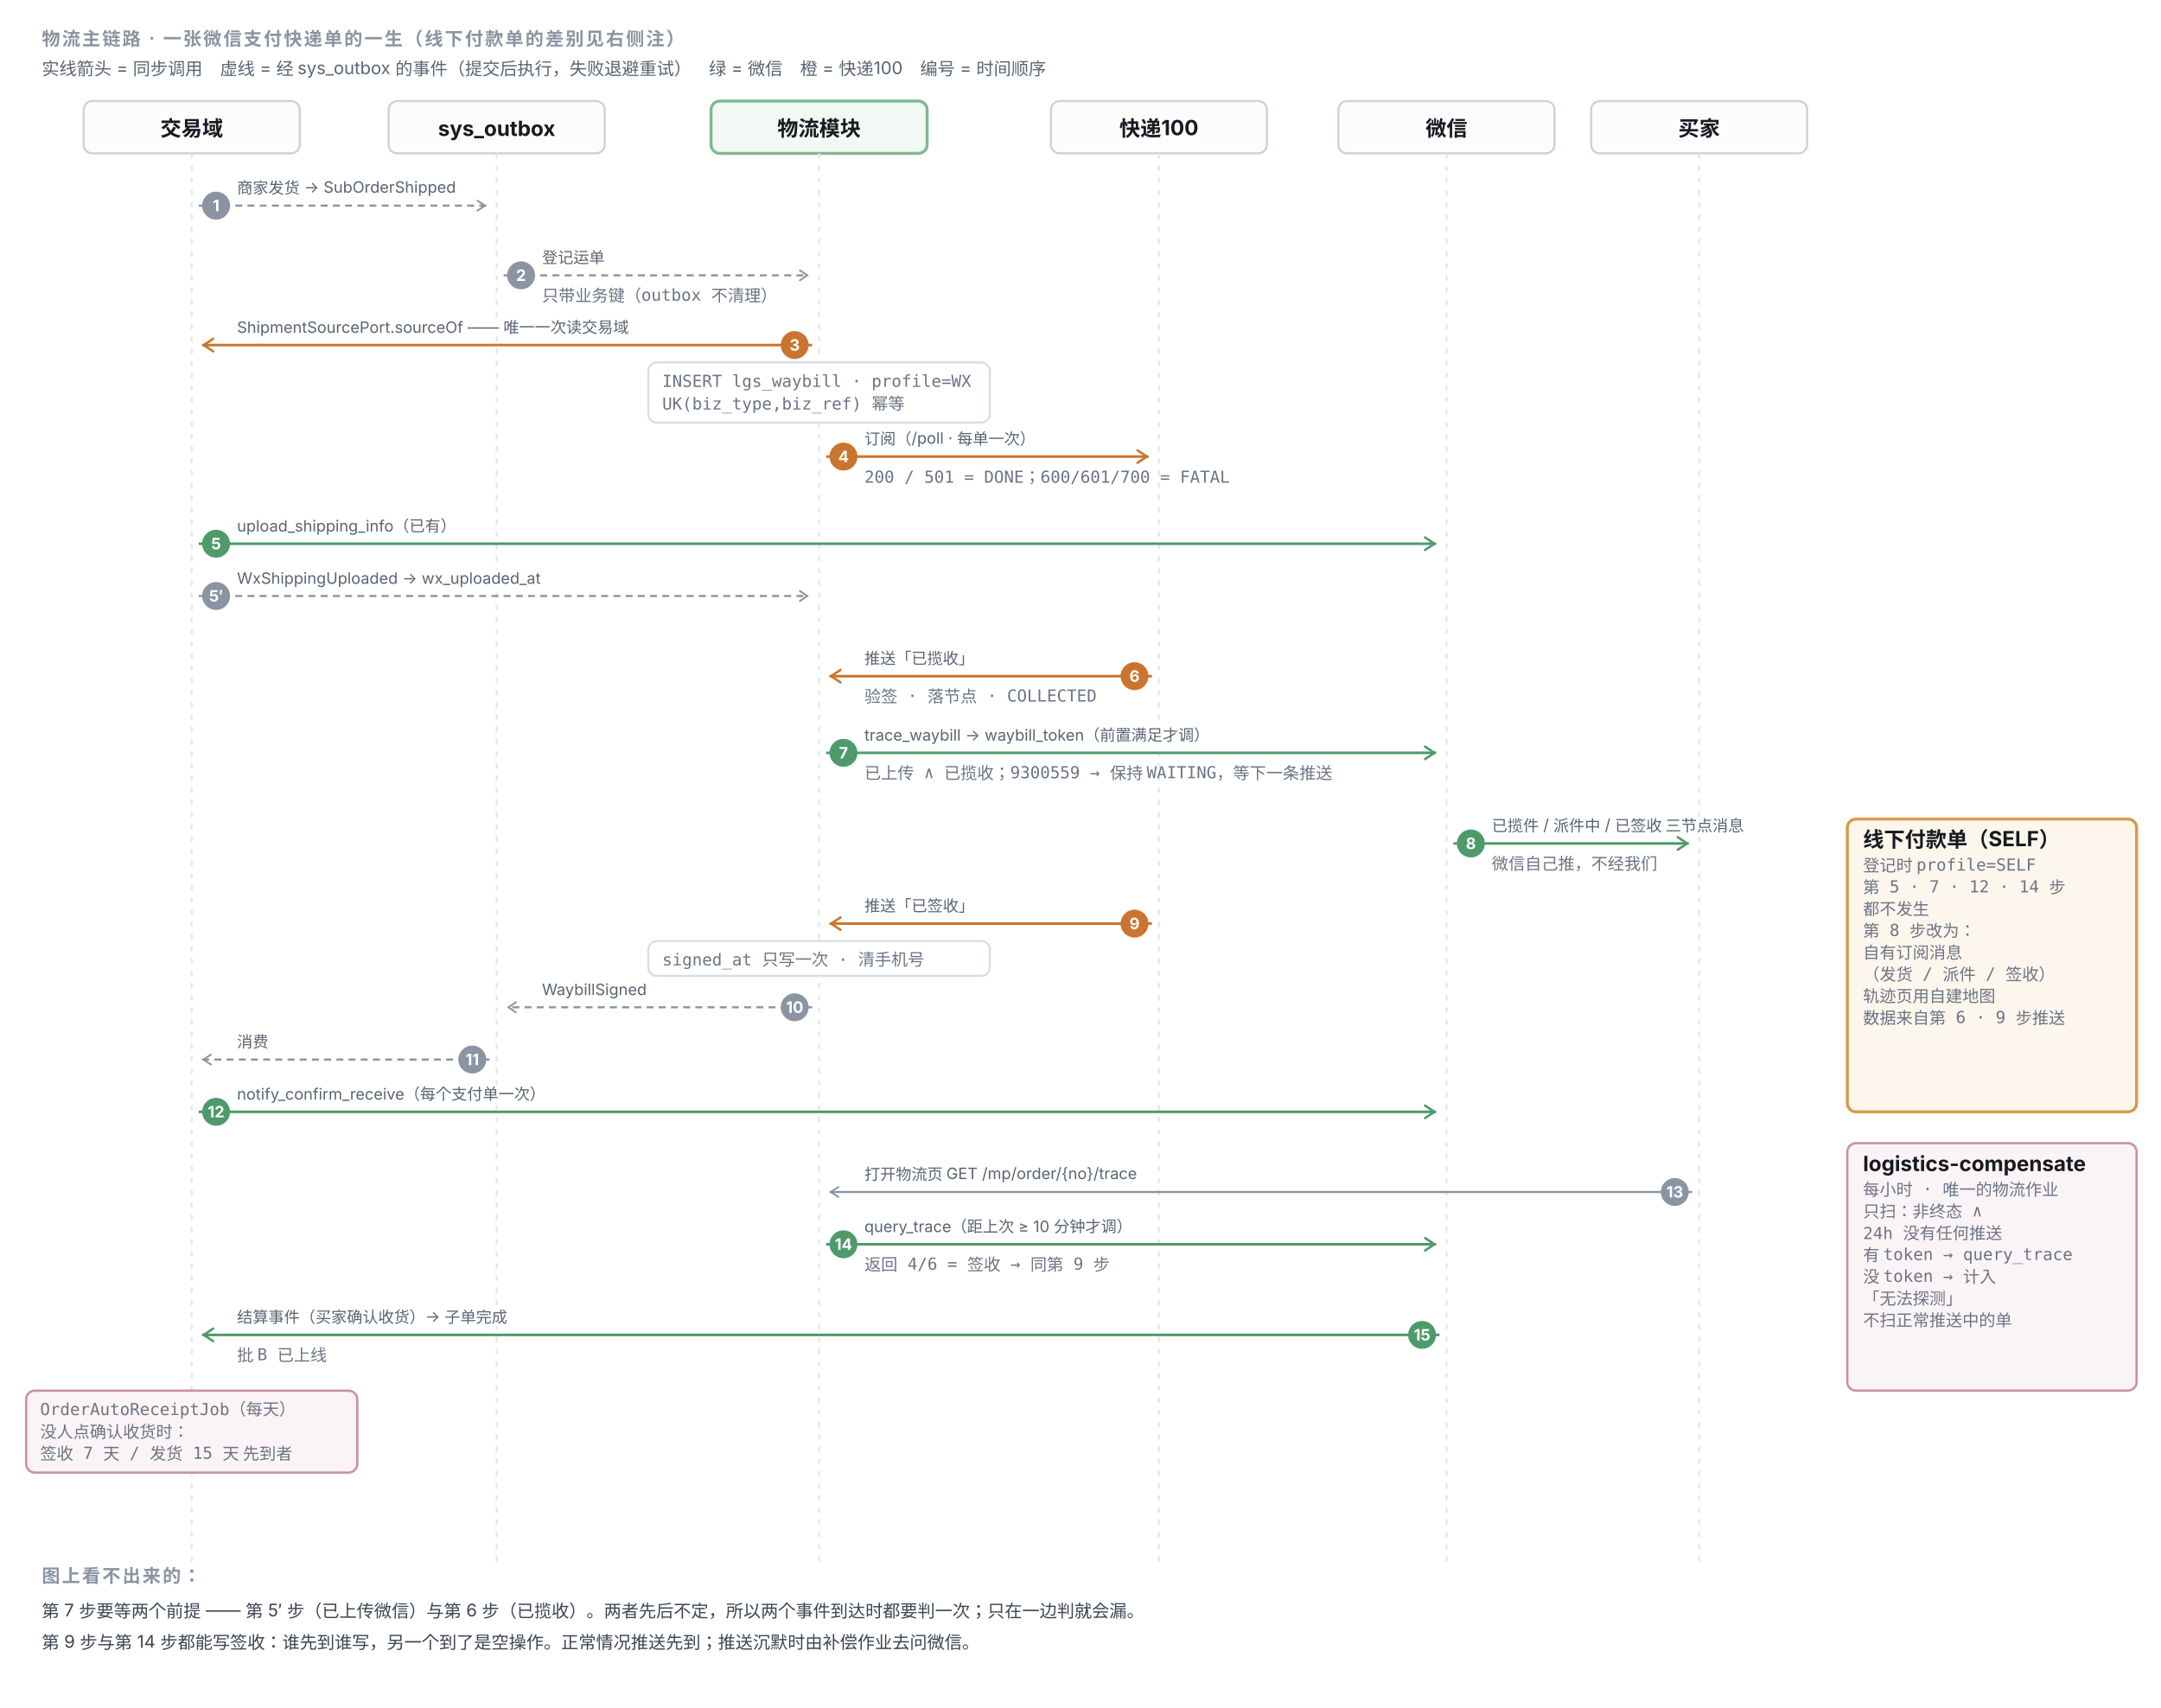
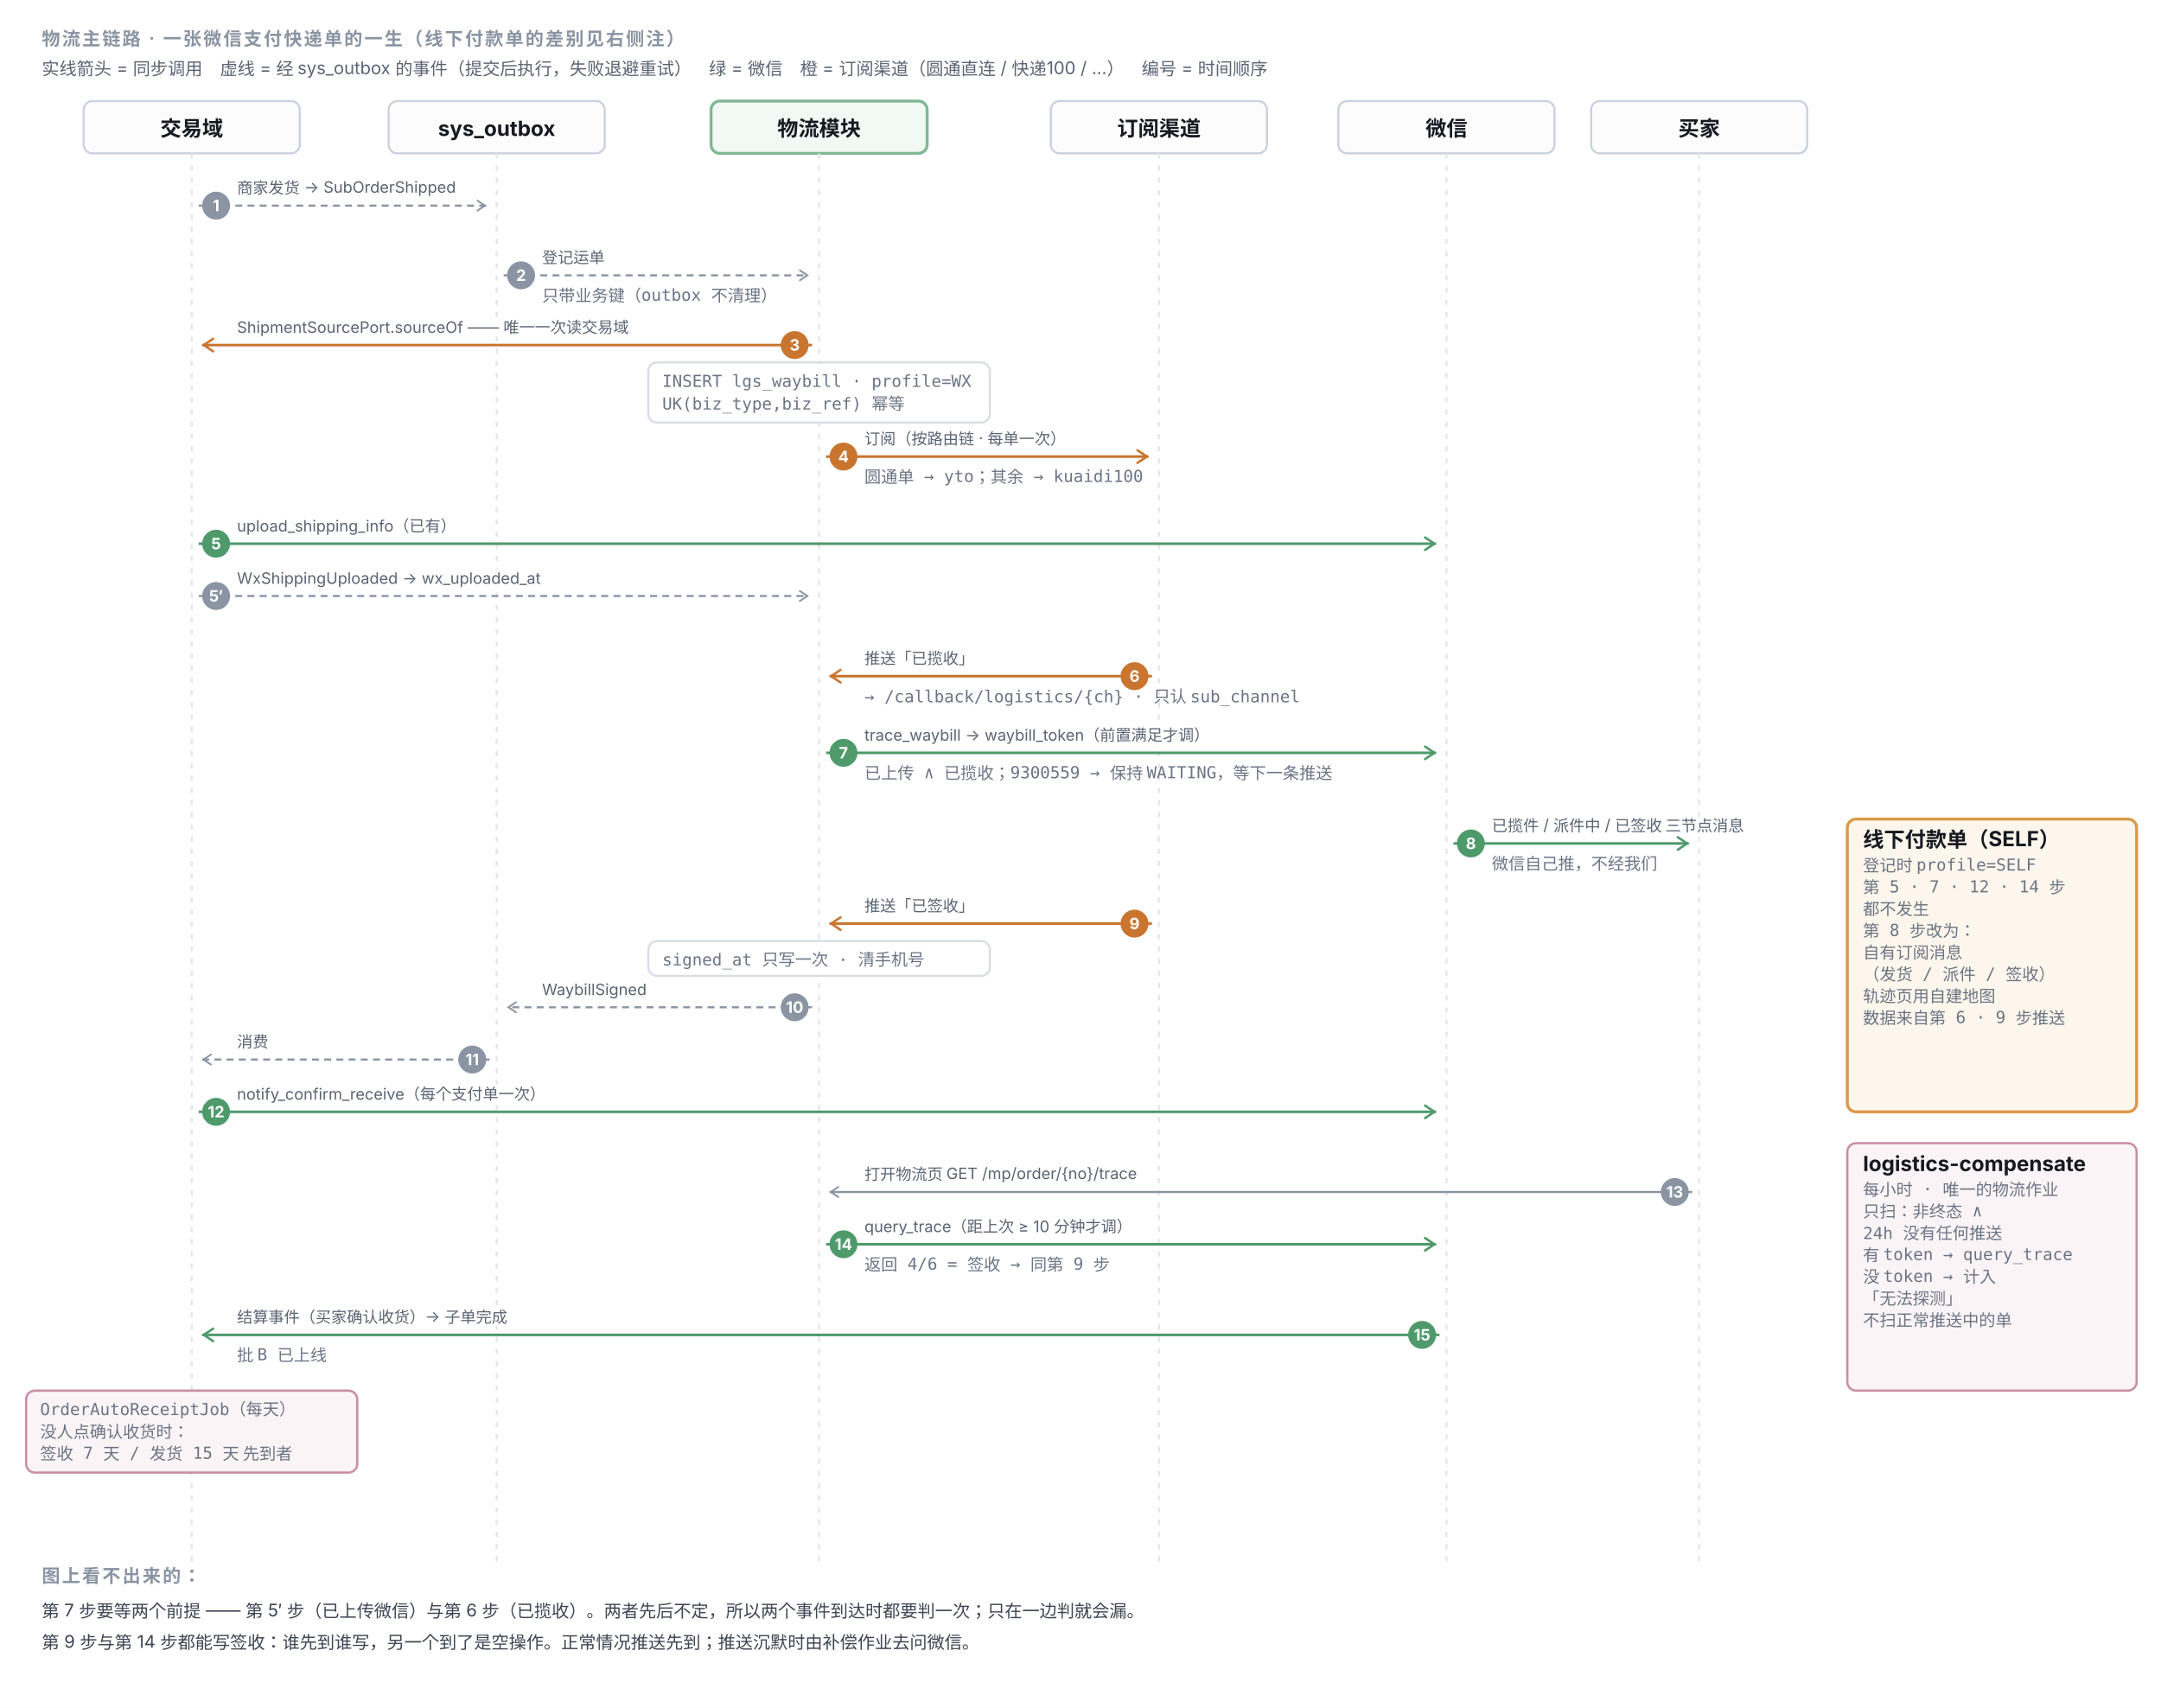
<svg xmlns="http://www.w3.org/2000/svg" width="1240" height="980" viewBox="0 0 1240 980" role="img" font-family="system-ui,-apple-system,'PingFang SC',sans-serif">
  <defs>
    <marker id="ar" viewBox="0 0 10 10" refX="9" refY="5" markerWidth="6" markerHeight="6" orient="auto-start-reverse">
      <path d="M2 1L8 5L2 9" fill="none" stroke="#8A94A2" stroke-width="1.4" stroke-linecap="round" />
    </marker>
    <marker id="arw" viewBox="0 0 10 10" refX="9" refY="5" markerWidth="6" markerHeight="6" orient="auto-start-reverse">
      <path d="M2 1L8 5L2 9" fill="none" stroke="#C9752F" stroke-width="1.5" stroke-linecap="round" />
    </marker>
    <marker id="arg" viewBox="0 0 10 10" refX="9" refY="5" markerWidth="6" markerHeight="6" orient="auto-start-reverse">
      <path d="M2 1L8 5L2 9" fill="none" stroke="#4E9A6B" stroke-width="1.5" stroke-linecap="round" />
    </marker>
    <style>
.n{font-size:12px;font-weight:650;fill:#161A21}
.sm{font-size:10px;fill:#5A6472}
.mt{font-size:9.5px;fill:#6B7484;font-family:ui-monospace,SFMono-Regular,Menlo,monospace}
.b{font-size:10.5px;fill:#8A94A2;letter-spacing:.1em;font-weight:600}
.l{font-size:9px;fill:#5A6472;paint-order:stroke;stroke:#fff;stroke-width:3.5;stroke-linejoin:round}
.lw{font-size:9px;fill:#B5651F;font-weight:600;paint-order:stroke;stroke:#fff;stroke-width:3.5;stroke-linejoin:round}
.port{fill:#F2F8F4;stroke:#7FB894;stroke-width:1.7}
.router{fill:#FDF6EC;stroke:#D9994A;stroke-width:1.7}
.impl{fill:#fff;stroke:#D8DEE6;stroke-width:1.2}
.caller{fill:#F7F8FA;stroke:#C4CBD5;stroke-width:1.2}
.data{fill:#EEF4FC;stroke:#8FADD4;stroke-width:1.3}
.job{fill:#FBF4F6;stroke:#C98FA6;stroke-width:1.3}
.ext{fill:#F5F3FB;stroke:#A99BD0;stroke-width:1.3}
.ar{stroke:#8A94A2;stroke-width:1.2;fill:none}
.arw{stroke:#C9752F;stroke-width:1.5;fill:none}
.arg{stroke:#4E9A6B;stroke-width:1.5;fill:none}
.dash{stroke-dasharray:4 3}
.zone{fill:none;stroke:#DDE2E9;stroke-width:1.1;stroke-dasharray:5 4}
.zone2{fill:#FCFCFD;stroke:#C9D2DD;stroke-width:1.2}
.zt{font-size:9.5px;fill:#A6AEBB;letter-spacing:.08em}
.ztb{font-size:10px;fill:#5A6472;letter-spacing:.06em;font-weight:700}
.life{stroke:#E3E7ED;stroke-width:1.2;stroke-dasharray:3 4}
.num{font-size:9px;font-weight:700;fill:#fff}
.dot{fill:#8A94A2}.dotw{fill:#C9752F}.dotg{fill:#4E9A6B}
.note{font-size:10px;fill:#3D4552}
</style>
  </defs>
  <rect x="0" y="0" width="1240" height="980" fill="#fff" />
  <text class="b" x="24.0" y="26.0">物流主链路 · 一张微信支付快递单的一生（线下付款单的差别见右侧注）</text>
-   <text class="sm" x="24.0" y="43.0">实线箭头 = 同步调用　虚线 = 经 sys_outbox 的事件（提交后执行，失败退避重试）　绿 = 微信　橙 = 快递100　编号 = 时间顺序</text>
+   <text class="sm" x="24.0" y="43.0">实线箭头 = 同步调用　虚线 = 经 sys_outbox 的事件（提交后执行，失败退避重试）　绿 = 微信　橙 = 订阅渠道（圆通直连 / 快递100 / …）　编号 = 时间顺序</text>
  <rect class="zone2" x="48" y="58" width="124" height="30" rx="5" />
  <text class="n" x="110.0" y="78.0" text-anchor="middle">交易域</text>
  <line class="life" x1="110" y1="88" x2="110" y2="900" />
  <rect class="zone2" x="223" y="58" width="124" height="30" rx="5" />
  <text class="n" x="285.0" y="78.0" text-anchor="middle">sys_outbox</text>
  <line class="life" x1="285" y1="88" x2="285" y2="900" />
  <rect class="port" x="408" y="58" width="124" height="30" rx="5" />
  <text class="n" x="470.0" y="78.0" text-anchor="middle">物流模块</text>
  <line class="life" x1="470" y1="88" x2="470" y2="900" />
  <rect class="zone2" x="603" y="58" width="124" height="30" rx="5" />
-   <text class="n" x="665.0" y="78.0" text-anchor="middle">快递100</text>
+   <text class="n" x="665.0" y="78.0" text-anchor="middle">订阅渠道</text>
  <line class="life" x1="665" y1="88" x2="665" y2="900" />
  <rect class="zone2" x="768" y="58" width="124" height="30" rx="5" />
  <text class="n" x="830.0" y="78.0" text-anchor="middle">微信</text>
  <line class="life" x1="830" y1="88" x2="830" y2="900" />
  <rect class="zone2" x="913" y="58" width="124" height="30" rx="5" />
  <text class="n" x="975.0" y="78.0" text-anchor="middle">买家</text>
  <line class="life" x1="975" y1="88" x2="975" y2="900" />
  <path class="ar dash" d="M114.0 118.0 L279.0 118.0" marker-end="url(#ar)" />
  <circle class="dot" cx="124" cy="118" r="8" />
  <text class="num" x="124" y="121.2" text-anchor="middle">1</text>
  <text class="l" x="136.0" y="111.0">商家发货 → SubOrderShipped</text>
  <path class="ar dash" d="M289.0 158.0 L464.0 158.0" marker-end="url(#ar)" />
  <circle class="dot" cx="299" cy="158" r="8" />
  <text class="num" x="299" y="161.2" text-anchor="middle">2</text>
  <text class="l" x="311.0" y="151.0">登记运单</text>
  <text class="mt" x="311.0" y="173.0">只带业务键（outbox 不清理）</text>
  <path class="arw" d="M466.0 198.0 L116.0 198.0" marker-end="url(#arw)" />
  <circle class="dotw" cx="456" cy="198" r="8" />
  <text class="num" x="456" y="201.2" text-anchor="middle">3</text>
  <text class="l" x="136.0" y="191.0">ShipmentSourcePort.sourceOf —— 唯一一次读交易域</text>
  <rect class="impl" x="372.0" y="208" width="196" height="34.5" rx="5" />
  <text class="mt" x="380.0" y="222.0">INSERT lgs_waybill · profile=WX</text>
  <text class="mt" x="380.0" y="235.0">UK(biz_type,biz_ref) 幂等</text>
  <path class="arw" d="M474.0 262.0 L659.0 262.0" marker-end="url(#arw)" />
  <circle class="dotw" cx="484" cy="262" r="8" />
  <text class="num" x="484" y="265.2" text-anchor="middle">4</text>
-   <text class="l" x="496.0" y="255.0">订阅（/poll · 每单一次）</text>
-   <text class="mt" x="496.0" y="277.0">200 / 501 = DONE；600/601/700 = FATAL</text>
+   <text class="l" x="496.0" y="255.0">订阅（按路由链 · 每单一次）</text>
+   <text class="mt" x="496.0" y="277.0">圆通单 → yto；其余 → kuaidi100</text>
  <path class="arg" d="M114.0 312.0 L824.0 312.0" marker-end="url(#arg)" />
  <circle class="dotg" cx="124" cy="312" r="8" />
  <text class="num" x="124" y="315.2" text-anchor="middle">5</text>
  <text class="l" x="136.0" y="305.0">upload_shipping_info（已有）</text>
  <path class="ar dash" d="M114.0 342.0 L464.0 342.0" marker-end="url(#ar)" />
  <circle class="dot" cx="124" cy="342" r="8" />
  <text class="num" x="124" y="345.2" text-anchor="middle">5′</text>
  <text class="l" x="136.0" y="335.0">WxShippingUploaded → wx_uploaded_at</text>
  <path class="arw" d="M661.0 388.0 L476.0 388.0" marker-end="url(#arw)" />
  <circle class="dotw" cx="651" cy="388" r="8" />
  <text class="num" x="651" y="391.2" text-anchor="middle">6</text>
  <text class="l" x="496.0" y="381.0">推送「已揽收」</text>
-   <text class="mt" x="496.0" y="403.0">验签 · 落节点 · COLLECTED</text>
+   <text class="mt" x="496.0" y="403.0">→ /callback/logistics/{ch} · 只认 sub_channel</text>
  <path class="arg" d="M474.0 432.0 L824.0 432.0" marker-end="url(#arg)" />
  <circle class="dotg" cx="484" cy="432" r="8" />
  <text class="num" x="484" y="435.2" text-anchor="middle">7</text>
  <text class="l" x="496.0" y="425.0">trace_waybill → waybill_token（前置满足才调）</text>
  <text class="mt" x="496.0" y="447.0">已上传 ∧ 已揽收；9300559 → 保持 WAITING，等下一条推送</text>
  <path class="arg" d="M834.0 484.0 L969.0 484.0" marker-end="url(#arg)" />
  <circle class="dotg" cx="844" cy="484" r="8" />
  <text class="num" x="844" y="487.2" text-anchor="middle">8</text>
  <text class="l" x="856.0" y="477.0">已揽件 / 派件中 / 已签收 三节点消息</text>
  <text class="mt" x="856.0" y="499.0">微信自己推，不经我们</text>
  <path class="arw" d="M661.0 530.0 L476.0 530.0" marker-end="url(#arw)" />
  <circle class="dotw" cx="651" cy="530" r="8" />
  <text class="num" x="651" y="533.2" text-anchor="middle">9</text>
  <text class="l" x="496.0" y="523.0">推送「已签收」</text>
  <rect class="impl" x="372.0" y="540" width="196" height="20.0" rx="5" />
  <text class="mt" x="380.0" y="554.0">signed_at 只写一次 · 清手机号</text>
  <path class="ar dash" d="M466.0 578.0 L291.0 578.0" marker-end="url(#ar)" />
  <circle class="dot" cx="456" cy="578" r="8" />
  <text class="num" x="456" y="581.2" text-anchor="middle">10</text>
  <text class="l" x="311.0" y="571.0">WaybillSigned</text>
  <path class="ar dash" d="M281.0 608.0 L116.0 608.0" marker-end="url(#ar)" />
  <circle class="dot" cx="271" cy="608" r="8" />
  <text class="num" x="271" y="611.2" text-anchor="middle">11</text>
  <text class="l" x="136.0" y="601.0">消费</text>
  <path class="arg" d="M114.0 638.0 L824.0 638.0" marker-end="url(#arg)" />
  <circle class="dotg" cx="124" cy="638" r="8" />
  <text class="num" x="124" y="641.2" text-anchor="middle">12</text>
  <text class="l" x="136.0" y="631.0">notify_confirm_receive（每个支付单一次）</text>
  <path class="ar" d="M971.0 684.0 L476.0 684.0" marker-end="url(#ar)" />
  <circle class="dot" cx="961" cy="684" r="8" />
  <text class="num" x="961" y="687.2" text-anchor="middle">13</text>
  <text class="l" x="496.0" y="677.0">打开物流页 GET /mp/order/{no}/trace</text>
  <path class="arg" d="M474.0 714.0 L824.0 714.0" marker-end="url(#arg)" />
  <circle class="dotg" cx="484" cy="714" r="8" />
  <text class="num" x="484" y="717.2" text-anchor="middle">14</text>
  <text class="l" x="496.0" y="707.0">query_trace（距上次 ≥ 10 分钟才调）</text>
  <text class="mt" x="496.0" y="729.0">返回 4/6 = 签收 → 同第 9 步</text>
  <path class="arg" d="M826.0 766.0 L116.0 766.0" marker-end="url(#arg)" />
  <circle class="dotg" cx="816" cy="766" r="8" />
  <text class="num" x="816" y="769.2" text-anchor="middle">15</text>
  <text class="l" x="136.0" y="759.0">结算事件（买家确认收货）→ 子单完成</text>
  <text class="mt" x="136.0" y="781.0">批 B 已上线</text>
  <rect class="job" x="15.0" y="798" width="190" height="47.0" rx="5" />
  <text class="mt" x="23.0" y="812.0">OrderAutoReceiptJob（每天）</text>
  <text class="mt" x="23.0" y="825.0">没人点确认收货时：</text>
  <text class="mt" x="23.0" y="837.5">签收 7 天 / 发货 15 天 先到者</text>
  <rect class="router" x="1060" y="470" width="166" height="168" rx="5" />
  <text class="n" x="1069.0" y="486.0">线下付款单（SELF）</text>
  <text class="mt" x="1069.0" y="500.0">登记时 profile=SELF</text>
  <text class="mt" x="1069.0" y="512.5">第 5 · 7 · 12 · 14 步</text>
  <text class="mt" x="1069.0" y="525.0">都不发生</text>
  <text class="mt" x="1069.0" y="537.5">第 8 步改为：</text>
  <text class="mt" x="1069.0" y="550.0">自有订阅消息</text>
  <text class="mt" x="1069.0" y="562.5">（发货 / 派件 / 签收）</text>
  <text class="mt" x="1069.0" y="575.0">轨迹页用自建地图</text>
  <text class="mt" x="1069.0" y="587.5">数据来自第 6 · 9 步推送</text>
  <rect class="job" x="1060" y="656" width="166" height="142" rx="5" />
  <text class="n" x="1069.0" y="672.0">logistics-compensate</text>
  <text class="mt" x="1069.0" y="686.0">每小时 · 唯一的物流作业</text>
  <text class="mt" x="1069.0" y="698.5">只扫：非终态 ∧</text>
  <text class="mt" x="1069.0" y="711.0">24h 没有任何推送</text>
  <text class="mt" x="1069.0" y="723.5">有 token → query_trace</text>
  <text class="mt" x="1069.0" y="736.0">没 token → 计入</text>
  <text class="mt" x="1069.0" y="748.5">「无法探测」</text>
  <text class="mt" x="1069.0" y="761.0">不扫正常推送中的单</text>
  <text class="b" x="24.0" y="908.0">图上看不出来的：</text>
  <text class="note" x="24.0" y="928.0">第 7 步要等两个前提 —— 第 5′ 步（已上传微信）与第 6 步（已揽收）。两者先后不定，所以两个事件到达时都要判一次；只在一边判就会漏。</text>
  <text class="note" x="24.0" y="946.0">第 9 步与第 14 步都能写签收：谁先到谁写，另一个到了是空操作。正常情况推送先到；推送沉默时由补偿作业去问微信。</text>
</svg>
